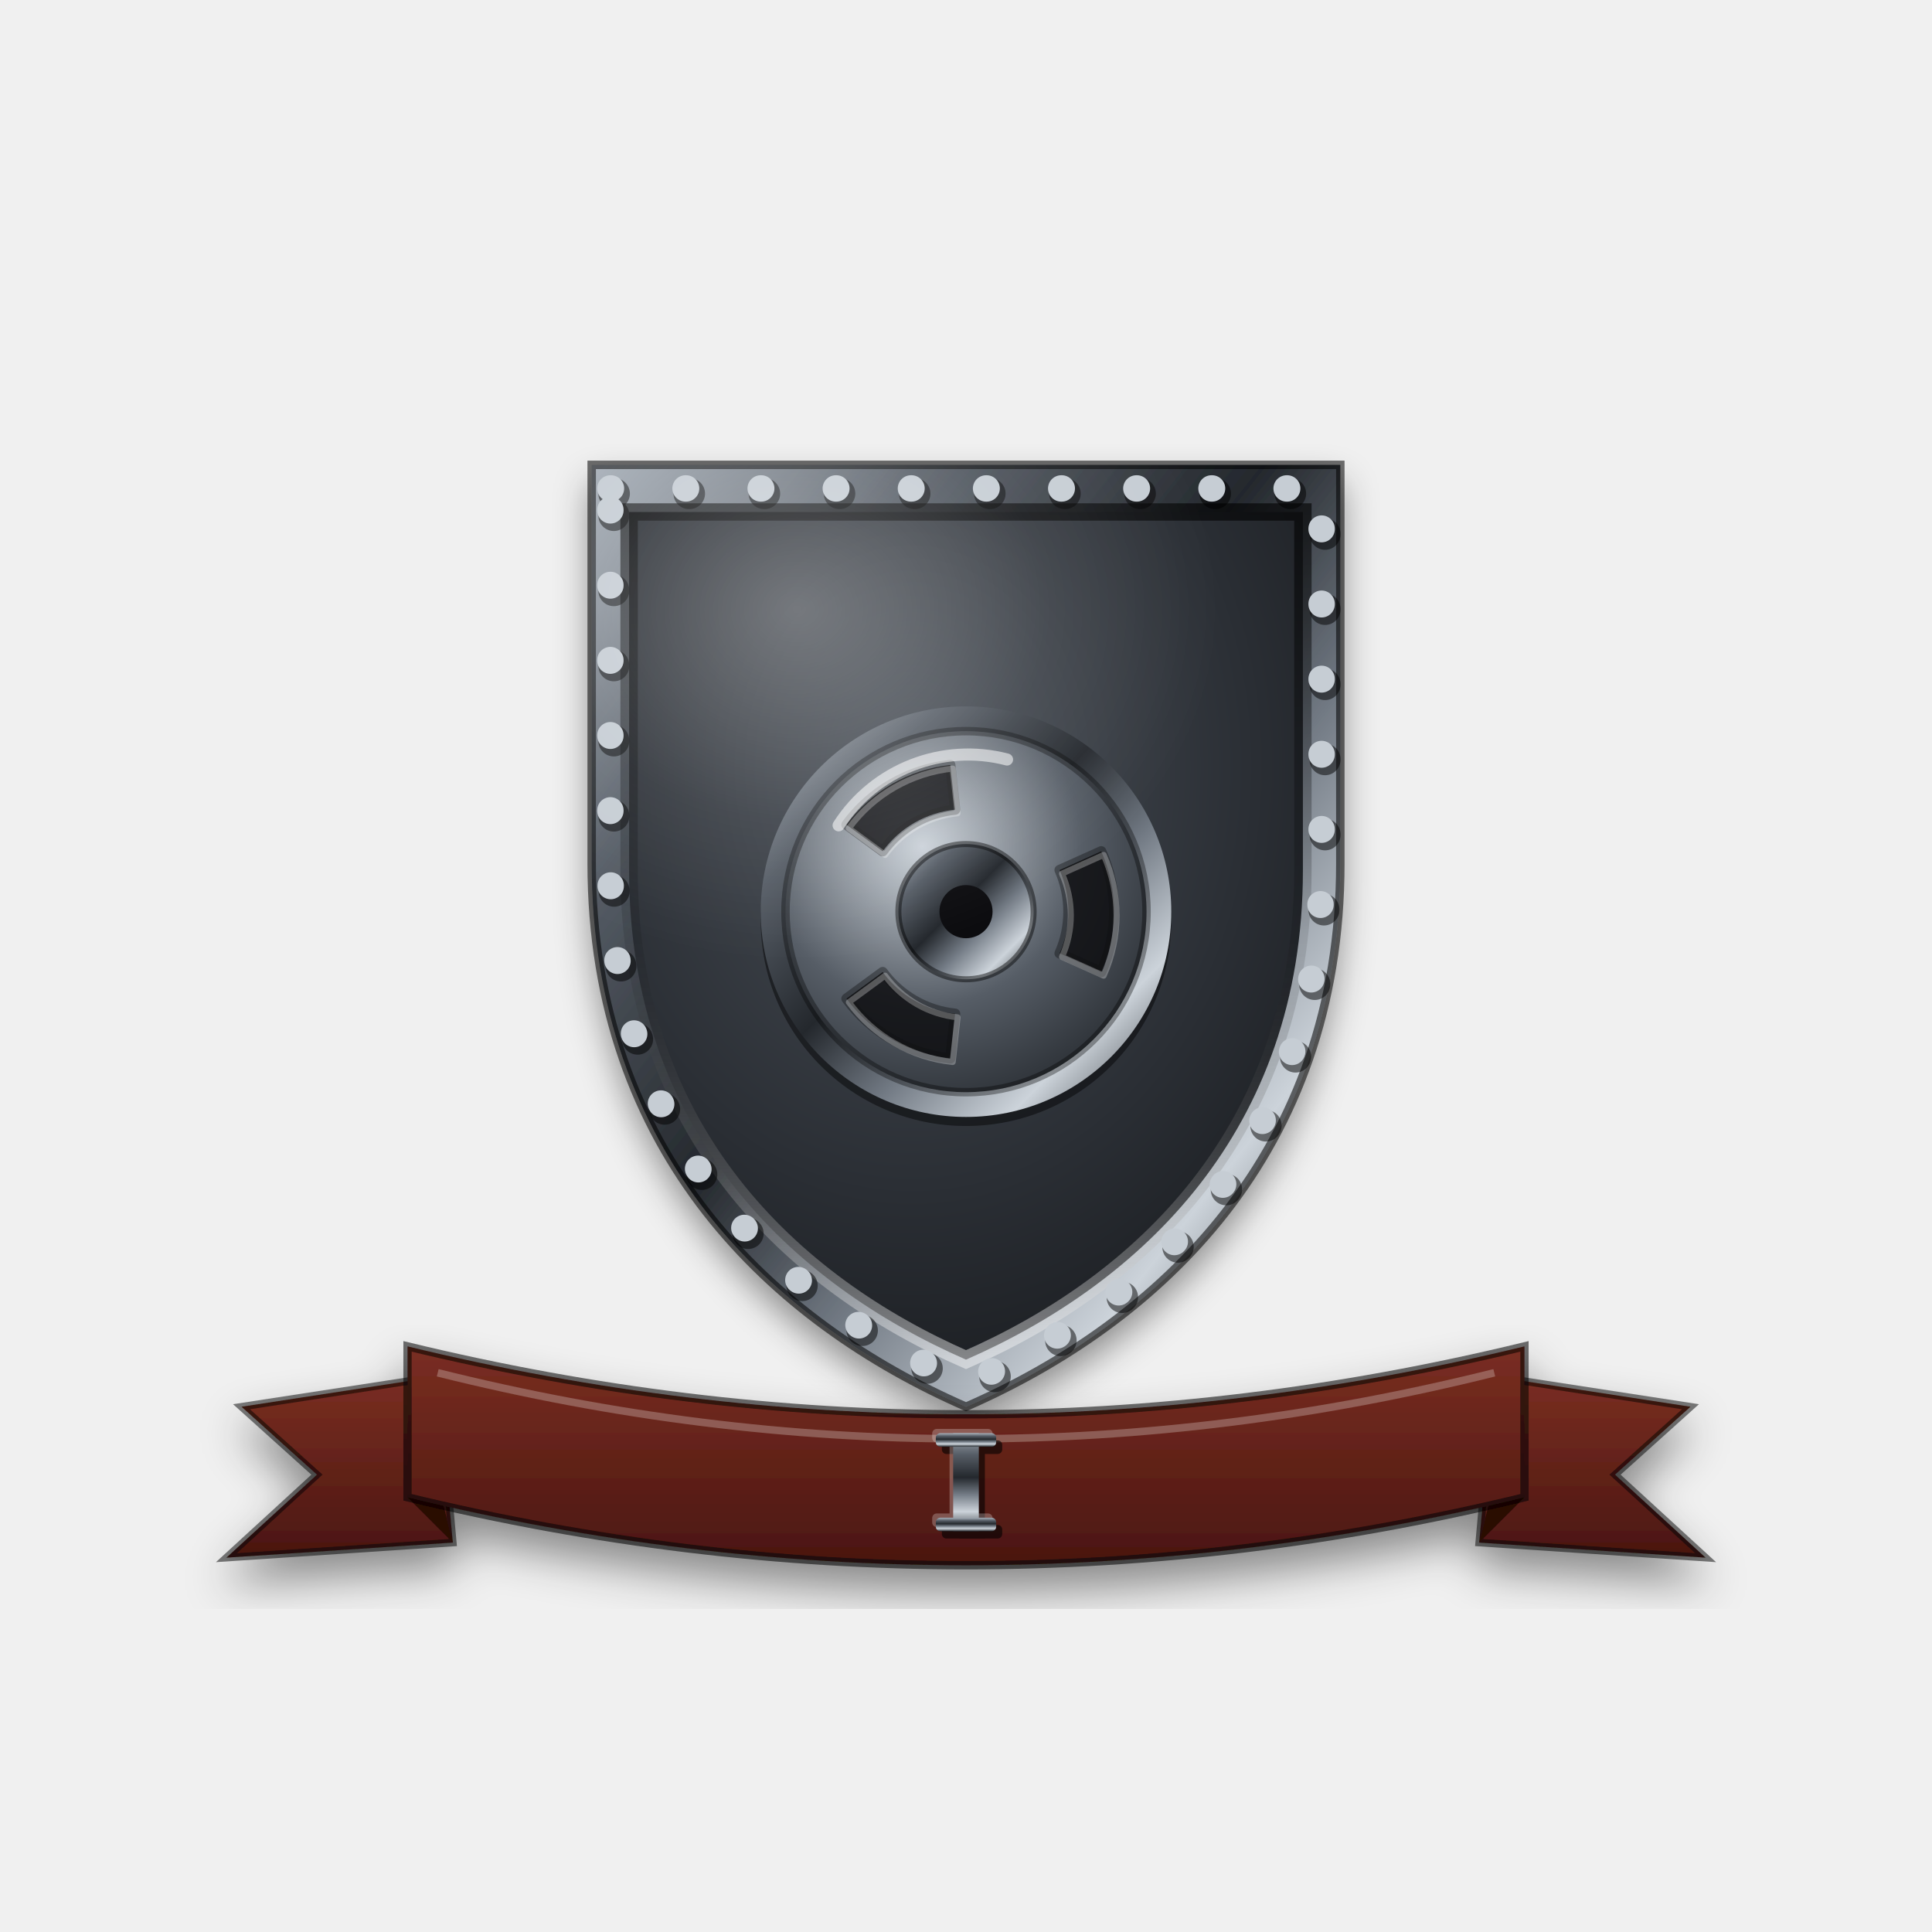
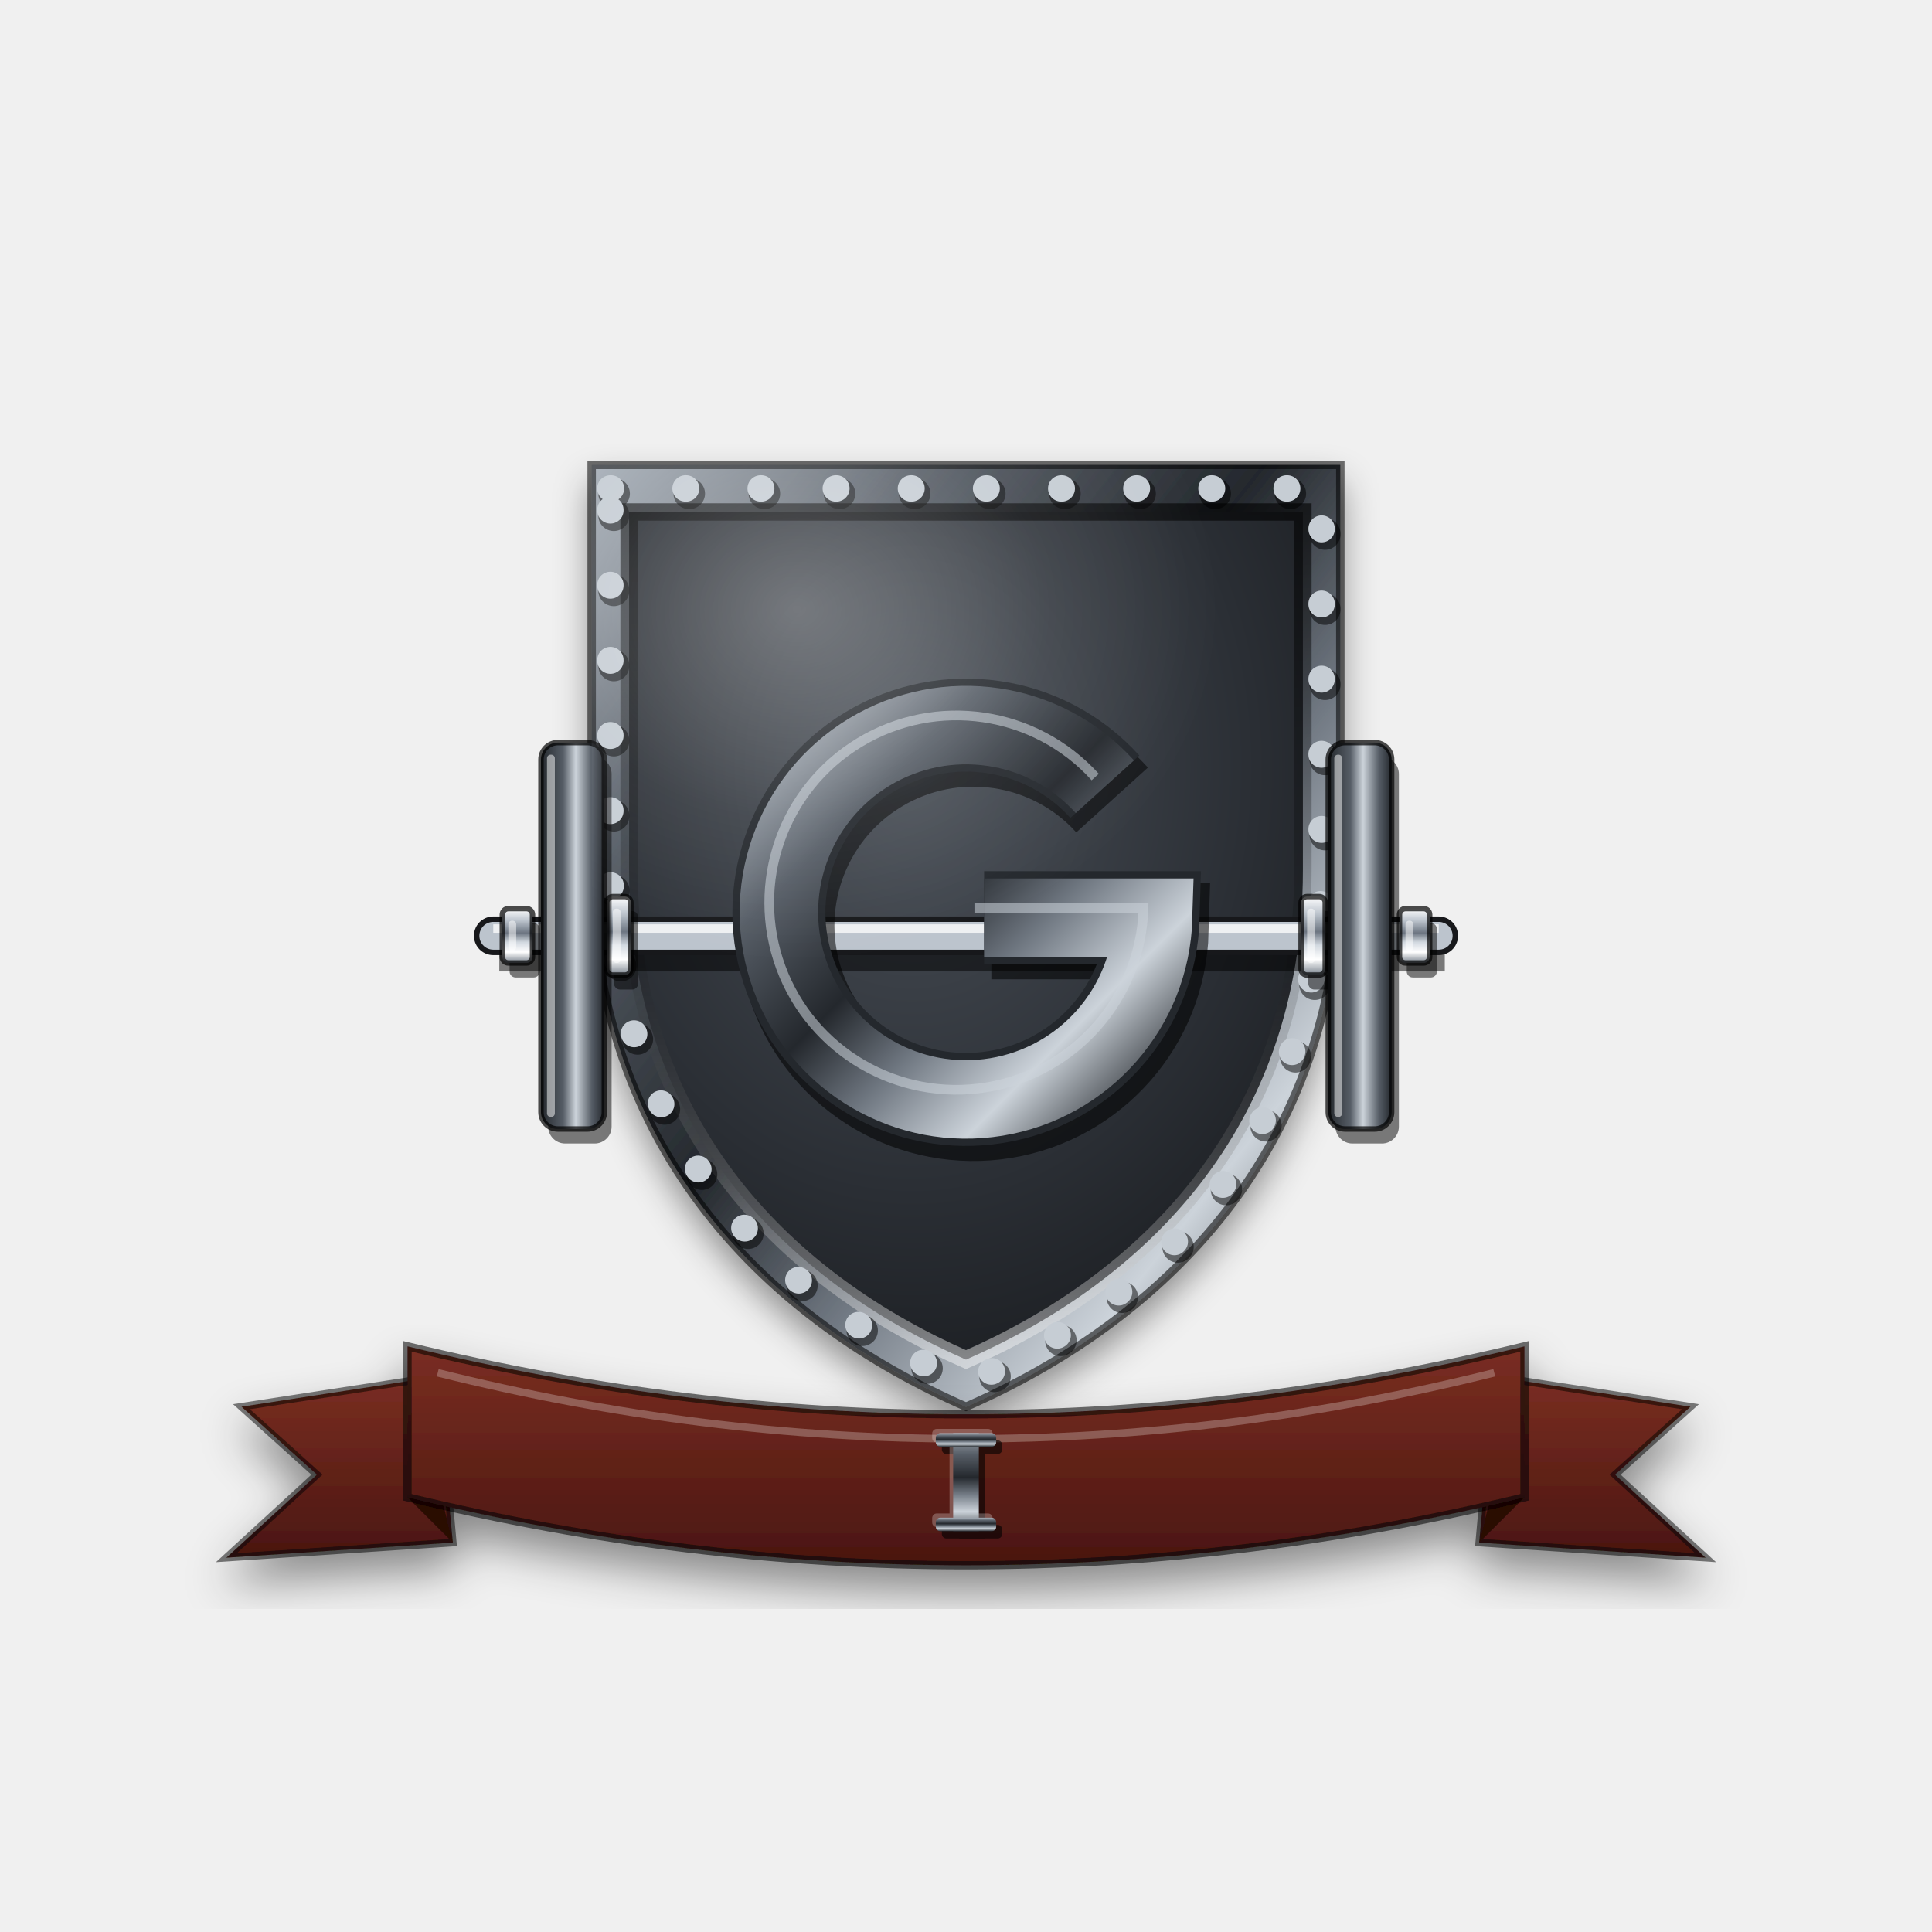
<svg xmlns="http://www.w3.org/2000/svg" viewBox="0 0 256 256">
  <defs>
    <filter id="ds" x="-20%" y="-20%" width="140%" height="140%">
      <feDropShadow dx="0" dy="3" stdDeviation="3" flood-color="#000" flood-opacity=".45" />
    </filter>
    <radialGradient id="r1" cx="0.42" cy="0.3" r="0.85">
      <stop offset="0" stop-color="#4a5058" />
      <stop offset="0.6" stop-color="#2a2e34" />
      <stop offset="1" stop-color="#16181b" />
    </radialGradient>
    <linearGradient id="l2" x1="0" y1="0" x2="1" y2="1">
      <stop offset="0" stop-color="#a7afb8" />
      <stop offset="0.22" stop-color="#565d66" />
      <stop offset="0.45" stop-color="#24282d" />
      <stop offset="0.62" stop-color="#717983" />
      <stop offset="0.8" stop-color="#ccd3da" />
      <stop offset="1" stop-color="#2a2e33" />
    </linearGradient>
    <linearGradient id="l3" x1="0" y1="0" x2="0" y2="1">
      <stop offset="0" stop-color="#000" stop-opacity="0.6" />
      <stop offset="0.5" stop-color="#000" stop-opacity="0.1" />
      <stop offset="1" stop-color="#fff" stop-opacity="0.45" />
    </linearGradient>
-     <linearGradient id="l4" x1="0" y1="0" x2="1" y2="1">
+     <linearGradient id="l4" x1="0" y1="0" x2="1" y2="0">
+       <stop offset="0" stop-color="#24282d" />
+       <stop offset="0.35" stop-color="#565d66" />
+       <stop offset="0.55" stop-color="#ccd3da" />
+       <stop offset="0.8" stop-color="#565d66" />
+       <stop offset="1" stop-color="#24282d" />
+     </linearGradient>
+     <linearGradient id="l5" x1="0" y1="0" x2="0" y2="1">
+       <stop offset="0" stop-color="#ffffff" />
+       <stop offset="0.22" stop-color="#bcc4cd" />
+       <stop offset="0.45" stop-color="#6c7581" />
+       <stop offset="0.62" stop-color="#d2d9e0" />
+       <stop offset="0.8" stop-color="#ffffff" />
+       <stop offset="1" stop-color="#78818c" />
+     </linearGradient>
+     <linearGradient id="l6" x1="0" y1="0" x2="1" y2="1">
      <stop offset="0" stop-color="#a7afb8" />
      <stop offset="0.22" stop-color="#565d66" />
      <stop offset="0.45" stop-color="#24282d" />
      <stop offset="0.62" stop-color="#717983" />
      <stop offset="0.8" stop-color="#ccd3da" />
      <stop offset="1" stop-color="#2a2e33" />
    </linearGradient>
-     <radialGradient id="r5" cx="0.38" cy="0.32" r="0.8">
-       <stop offset="0" stop-color="#ccd3da" />
-       <stop offset="0.55" stop-color="#565d66" />
-       <stop offset="1" stop-color="#24282d" />
-     </radialGradient>
-     <radialGradient id="r6" cx="0.5" cy="0.5" r="0.5">
+     <radialGradient id="r7" cx="0.5" cy="0.5" r="0.5">
      <stop offset="0" stop-color="#fff" stop-opacity="0.3" />
      <stop offset="0.6" stop-color="#fff" stop-opacity="0.075" />
      <stop offset="1" stop-color="#fff" stop-opacity="0" />
    </radialGradient>
-     <clipPath id="c7">
+     <clipPath id="c8">
      <path d="M66 46H190V112C190 160 160 188 128 202C96 188 66 160 66 112Z" />
    </clipPath>
-     <linearGradient id="l8" x1="0" y1="0" x2="0" y2="1">
+     <linearGradient id="l9" x1="0" y1="0" x2="0" y2="1">
      <stop offset="0" stop-color="#7a2e22" />
      <stop offset="1" stop-color="#4a1610" />
    </linearGradient>
-     <linearGradient id="l9" x1="0" y1="0" x2="0" y2="1">
+     <linearGradient id="l10" x1="0" y1="0" x2="0" y2="1">
      <stop offset="0" stop-color="#a7afb8" />
      <stop offset="0.22" stop-color="#565d66" />
      <stop offset="0.45" stop-color="#24282d" />
      <stop offset="0.62" stop-color="#717983" />
      <stop offset="0.8" stop-color="#ccd3da" />
      <stop offset="1" stop-color="#2a2e33" />
    </linearGradient>
  </defs>
  <g transform="translate(128 124) scale(0.8) translate(-128 -124)">
    <path d="M66 46H190V112C190 160 160 188 128 202C96 188 66 160 66 112Z" fill="url(#l2)" filter="url(#ds)" />
    <path d="M66 46H190V112C190 160 160 188 128 202C96 188 66 160 66 112Z" fill="none" stroke="#000" stroke-opacity=".55" stroke-width="1.4" />
    <g transform="translate(128 124) scale(0.9) translate(-128 -124)">
      <path d="M66 46H190V112C190 160 160 188 128 202C96 188 66 160 66 112Z" fill="url(#r1)" />
      <path d="M66 46H190V112C190 160 160 188 128 202C96 188 66 160 66 112Z" fill="none" stroke="url(#l3)" stroke-width="3.2" />
    </g>
    <g transform="translate(128 124) scale(0.95) translate(-128 -124)">
      <path d="M66 46H190V112C190 160 160 188 128 202C96 188 66 160 66 112Z" fill="none" stroke="#000" stroke-opacity=".5" stroke-width="5.4" stroke-linecap="round" stroke-dasharray="0.1 13" transform="translate(.6 .9)" />
      <path d="M66 46H190V112C190 160 160 188 128 202C96 188 66 160 66 112Z" fill="none" stroke="#c6cdd4" stroke-width="4.6" stroke-linecap="round" stroke-dasharray="0.1 13" />
    </g>
-     <circle cx="128" cy="121.5" r="34" fill="#000" opacity=".45" />
-     <circle cx="128" cy="120" r="34" fill="url(#l4)" />
-     <circle cx="128" cy="120" r="29.9" fill="url(#r5)" />
-     <circle cx="128" cy="120" r="29.9" fill="none" stroke="#000" stroke-opacity=".35" stroke-width="1.4" />
-     <path d="M150.4 110A24.5 24.5 0 0 1 150.4 130L143.5 126.9A17 17 0 0 0 143.5 113.1Z" fill="#0b0b0e" opacity=".82" stroke="#000" stroke-opacity=".4" stroke-width="1.7" stroke-linejoin="round" />
-     <path d="M150.4 110A24.5 24.5 0 0 1 150.4 130L143.5 126.9A17 17 0 0 0 143.5 113.1Z" fill="none" stroke="#fff" stroke-opacity=".28" stroke-width="1" transform="translate(.4 .6)" stroke-linejoin="round" />
-     <path d="M125.4 144.3A24.5 24.5 0 0 1 108.2 134.4L114.2 130A17 17 0 0 0 126.2 136.9Z" fill="#0b0b0e" opacity=".82" stroke="#000" stroke-opacity=".4" stroke-width="1.7" stroke-linejoin="round" />
-     <path d="M125.4 144.3A24.5 24.5 0 0 1 108.2 134.4L114.2 130A17 17 0 0 0 126.2 136.9Z" fill="none" stroke="#fff" stroke-opacity=".28" stroke-width="1" transform="translate(.4 .6)" stroke-linejoin="round" />
-     <path d="M108.2 105.6A24.5 24.5 0 0 1 125.4 95.7L126.2 103.1A17 17 0 0 0 114.2 110Z" fill="#0b0b0e" opacity=".82" stroke="#000" stroke-opacity=".4" stroke-width="1.7" stroke-linejoin="round" />
-     <path d="M108.2 105.6A24.5 24.5 0 0 1 125.4 95.7L126.2 103.1A17 17 0 0 0 114.2 110Z" fill="none" stroke="#fff" stroke-opacity=".28" stroke-width="1" transform="translate(.4 .6)" stroke-linejoin="round" />
-     <circle cx="128" cy="120" r="11.2" fill="url(#l4)" stroke="#000" stroke-opacity=".45" stroke-width="1" />
-     <circle cx="128" cy="120" r="4.4" fill="#0c0c0f" />
-     <path d="M106.9 105.7A25.5 25.5 0 0 1 134.8 94.8" fill="none" stroke="#fff" stroke-opacity=".55" stroke-width="2" stroke-linecap="round" />
-     <g clip-path="url(#c7)">
-       <ellipse cx="100" cy="70" rx="70" ry="58" fill="url(#r6)" />
+     <path d="M49.7 124 L56.2 124 L62.8 124 L69.3 124 L75.8 124 L82.3 124 L88.8 124 L95.4 124 L101.9 124 L108.4 124 L115 124 L121.5 124 L128 124 L134.5 124 L141.1 124 L147.6 124 L154.1 124 L160.6 124 L167.2 124 L173.7 124 L180.2 124 L186.7 124 L193.2 124 L199.8 124 L206.3 124" fill="none" stroke="#000" stroke-opacity=".5" stroke-width="7" transform="translate(1 2.4)" />
+     <path d="M49.7 124 L56.2 124 L62.8 124 L69.3 124 L75.8 124 L82.3 124 L88.8 124 L95.4 124 L101.9 124 L108.4 124 L115 124 L121.5 124 L128 124 L134.5 124 L141.1 124 L147.6 124 L154.1 124 L160.6 124 L167.2 124 L173.7 124 L180.2 124 L186.7 124 L193.2 124 L199.8 124 L206.3 124" fill="none" stroke="#17181b" stroke-width="6.4" stroke-linecap="round" />
+     <path d="M49.7 124 L56.2 124 L62.8 124 L69.3 124 L75.8 124 L82.3 124 L88.8 124 L95.4 124 L101.9 124 L108.4 124 L115 124 L121.5 124 L128 124 L134.5 124 L141.1 124 L147.6 124 L154.1 124 L160.6 124 L167.2 124 L173.7 124 L180.2 124 L186.7 124 L193.2 124 L199.8 124 L206.3 124" fill="none" stroke="#bcc4cd" stroke-width="4.6" stroke-linecap="round" />
+     <path d="M49.7 124 L56.2 124 L62.8 124 L69.3 124 L75.8 124 L82.3 124 L88.8 124 L95.4 124 L101.9 124 L108.4 124 L115 124 L121.5 124 L128 124 L134.5 124 L141.1 124 L147.6 124 L154.1 124 L160.6 124 L167.2 124 L173.7 124 L180.2 124 L186.7 124 L193.2 124 L199.8 124 L206.3 124" fill="none" stroke="#ffffff" stroke-opacity=".75" stroke-width="1.4" transform="translate(0 -1.2)" />
+     <g transform="translate(70.5 124) rotate(-0)">
+       <rect x="-0.8" y="-4.1" width="4" height="13" rx="1" fill="#000" opacity=".5" />
+       <rect x="-2" y="-6.5" width="4" height="13" rx="1" fill="url(#l5)" stroke="#000" stroke-opacity=".7" stroke-width=".9" />
+       <rect x="-1" y="-4.5" width="1.3" height="9" rx=".6" fill="#fff" opacity=".5" />
+     </g>
+     <g transform="translate(62.8 124) rotate(-0)">
+       <rect x="-4" y="-29.6" width="10.5" height="64" rx="2.8" fill="#000" opacity=".5" />
+       <rect x="-5.2" y="-32" width="10.5" height="64" rx="2.8" fill="url(#l4)" stroke="#000" stroke-opacity=".7" stroke-width=".9" />
+       <rect x="-4.2" y="-30" width="1.3" height="60" rx=".6" fill="#fff" opacity=".5" />
+     </g>
+     <g transform="translate(53.7 124) rotate(-0)">
+       <rect x="-1.3" y="-2.1" width="5" height="9" rx="1" fill="#000" opacity=".5" />
+       <rect x="-2.5" y="-4.5" width="5" height="9" rx="1" fill="url(#l5)" stroke="#000" stroke-opacity=".7" stroke-width=".9" />
+       <rect x="-1.5" y="-2.5" width="1.3" height="5" rx=".6" fill="#fff" opacity=".5" />
+     </g>
+     <g transform="translate(185.5 124) rotate(0)">
+       <rect x="-0.8" y="-4.1" width="4" height="13" rx="1" fill="#000" opacity=".5" />
+       <rect x="-2" y="-6.5" width="4" height="13" rx="1" fill="url(#l5)" stroke="#000" stroke-opacity=".7" stroke-width=".9" />
+       <rect x="-1" y="-4.5" width="1.3" height="9" rx=".6" fill="#fff" opacity=".5" />
+     </g>
+     <g transform="translate(193.2 124) rotate(0)">
+       <rect x="-4" y="-29.6" width="10.5" height="64" rx="2.8" fill="#000" opacity=".5" />
+       <rect x="-5.2" y="-32" width="10.5" height="64" rx="2.8" fill="url(#l4)" stroke="#000" stroke-opacity=".7" stroke-width=".9" />
+       <rect x="-4.2" y="-30" width="1.3" height="60" rx=".6" fill="#fff" opacity=".5" />
+     </g>
+     <g transform="translate(202.3 124) rotate(0)">
+       <rect x="-1.3" y="-2.1" width="5" height="9" rx="1" fill="#000" opacity=".5" />
+       <rect x="-2.5" y="-4.5" width="5" height="9" rx="1" fill="url(#l5)" stroke="#000" stroke-opacity=".7" stroke-width=".9" />
+       <rect x="-1.5" y="-2.5" width="1.3" height="5" rx=".6" fill="#fff" opacity=".5" />
+     </g>
+     <path d="M151 99.3A31 31 0 1 0 159 121H131" fill="none" stroke="#000" stroke-opacity=".55" stroke-width="16" transform="translate(1.2 2.2)" />
+     <path d="M151 99.3A31 31 0 1 0 159 121H131" fill="none" stroke="#24282d" stroke-width="15.4" />
+     <path d="M151 99.3A31 31 0 1 0 159 121H131" fill="none" stroke="url(#l6)" stroke-width="13" />
+     <path d="M151 99.3A31 31 0 1 0 159 121H131" fill="none" stroke="#ccd3da" stroke-opacity=".55" stroke-width="1.6" transform="translate(-1.6 -1.6)" />
+     <g clip-path="url(#c8)">
+       <ellipse cx="100" cy="70" rx="70" ry="58" fill="url(#r7)" />
    </g>
  </g>
  <g filter="url(#ds)">
-     <path d="M58 182.4L32 186.4L42 195.4L30 206.4L60 204.4Z" fill="url(#l8)" stroke="#000" stroke-opacity=".5" stroke-width="1" />
-     <path d="M198 182.4L224 186.4L214 195.4L226 206.4L196 204.4Z" fill="url(#l8)" stroke="#000" stroke-opacity=".5" stroke-width="1" />
+     <path d="M58 182.4L32 186.4L42 195.4L30 206.4L60 204.4Z" fill="url(#l9)" stroke="#000" stroke-opacity=".5" stroke-width="1" />
+     <path d="M198 182.4L224 186.4L214 195.4L226 206.4L196 204.4Z" fill="url(#l9)" stroke="#000" stroke-opacity=".5" stroke-width="1" />
    <path d="M54 198.4L60 204.4L58 196.4Z" fill="#2a0a06" />
    <path d="M202 198.4L196 204.4L198 196.4Z" fill="#2a0a06" />
-     <path d="M54 178.4Q128 196.4 202 178.4L202 198.4Q128 216.4 54 198.4Z" fill="url(#l8)" stroke="#000" stroke-opacity=".55" stroke-width="1.1" />
+     <path d="M54 178.4Q128 196.4 202 178.4L202 198.4Q128 216.4 54 198.4Z" fill="url(#l9)" stroke="#000" stroke-opacity=".55" stroke-width="1.1" />
    <path d="M58 181.9Q128 199.4 198 181.9" fill="none" stroke="#fff" stroke-opacity=".25" stroke-width="1" />
  </g>
  <g transform="translate(0.8 0.96)" fill="#000" opacity="0.6">
    <rect x="126.3" y="189.9" width="3.4" height="13" />
    <rect x="124" y="189.9" width="8" height="1.8" rx=".6" />
    <rect x="124" y="201.1" width="8" height="1.8" rx=".6" />
  </g>
  <g transform="translate(-0.48 -0.56)" fill="#fff" opacity="0.25">
    <rect x="126.3" y="189.9" width="3.4" height="13" />
    <rect x="124" y="189.9" width="8" height="1.8" rx=".6" />
    <rect x="124" y="201.1" width="8" height="1.8" rx=".6" />
  </g>
-   <g fill="url(#l9)">
+   <g fill="url(#l10)">
    <rect x="126.3" y="189.9" width="3.4" height="13" />
    <rect x="124" y="189.9" width="8" height="1.8" rx=".6" />
    <rect x="124" y="201.1" width="8" height="1.8" rx=".6" />
  </g>
</svg>
